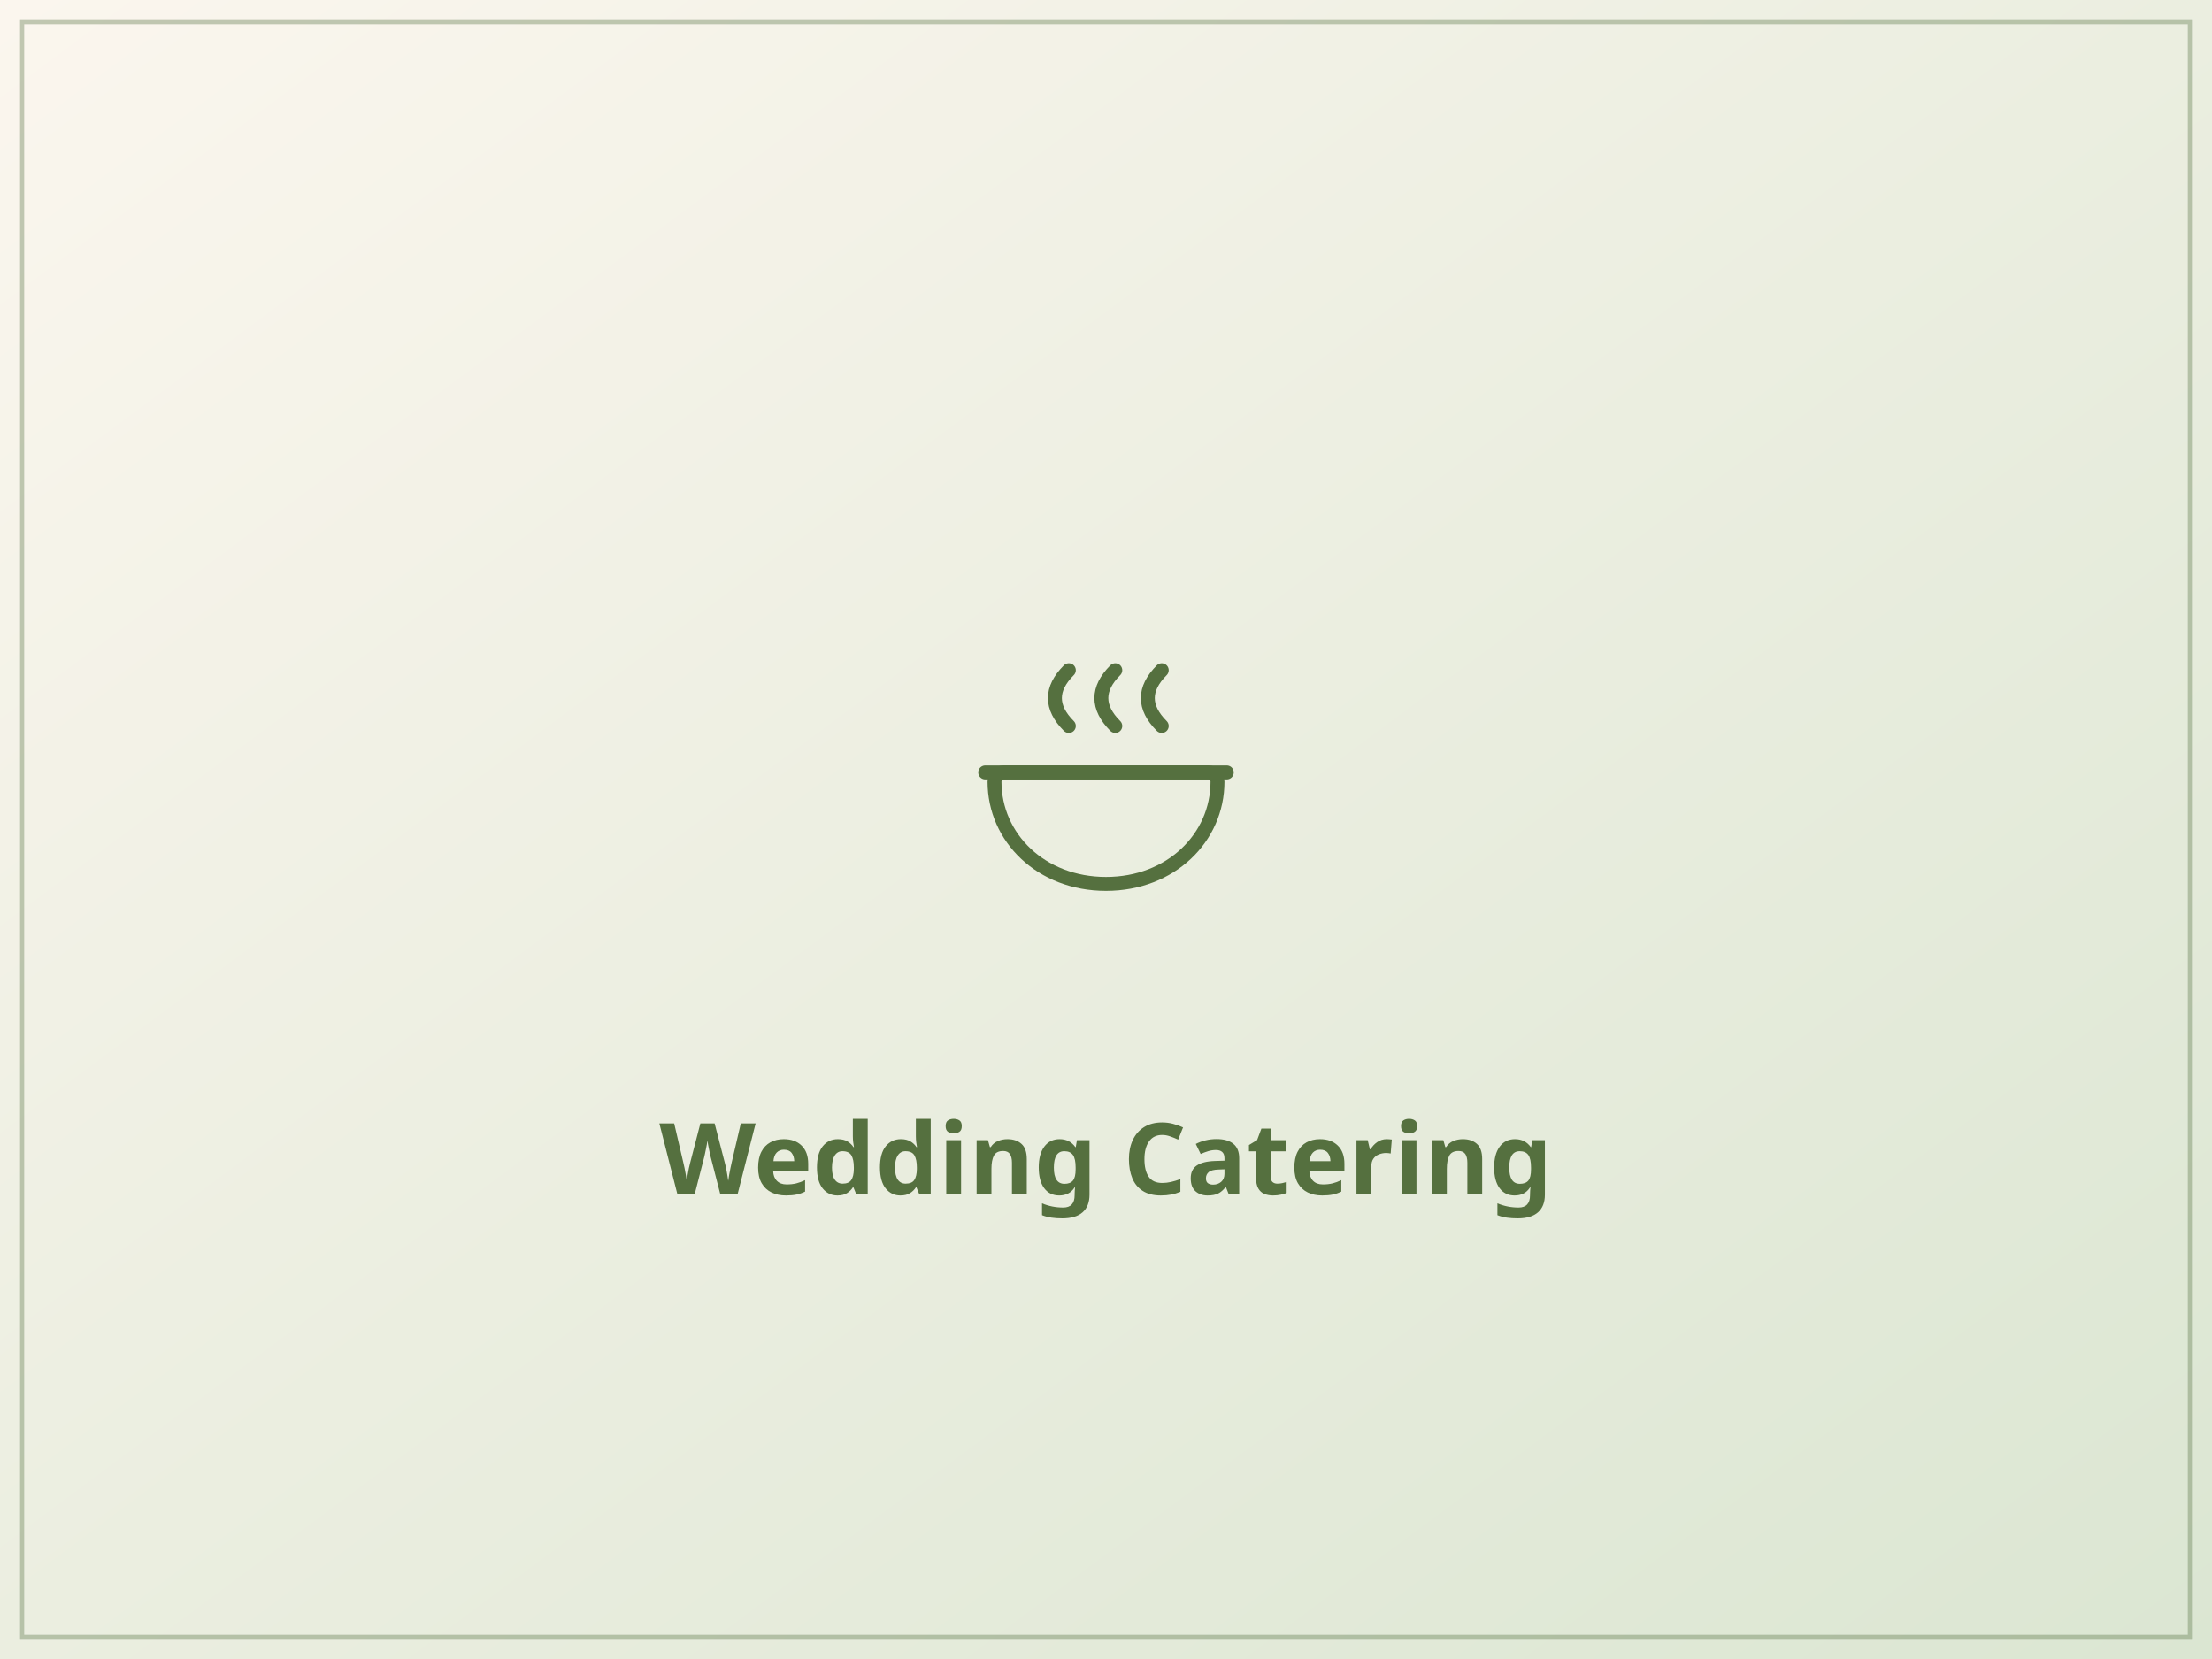
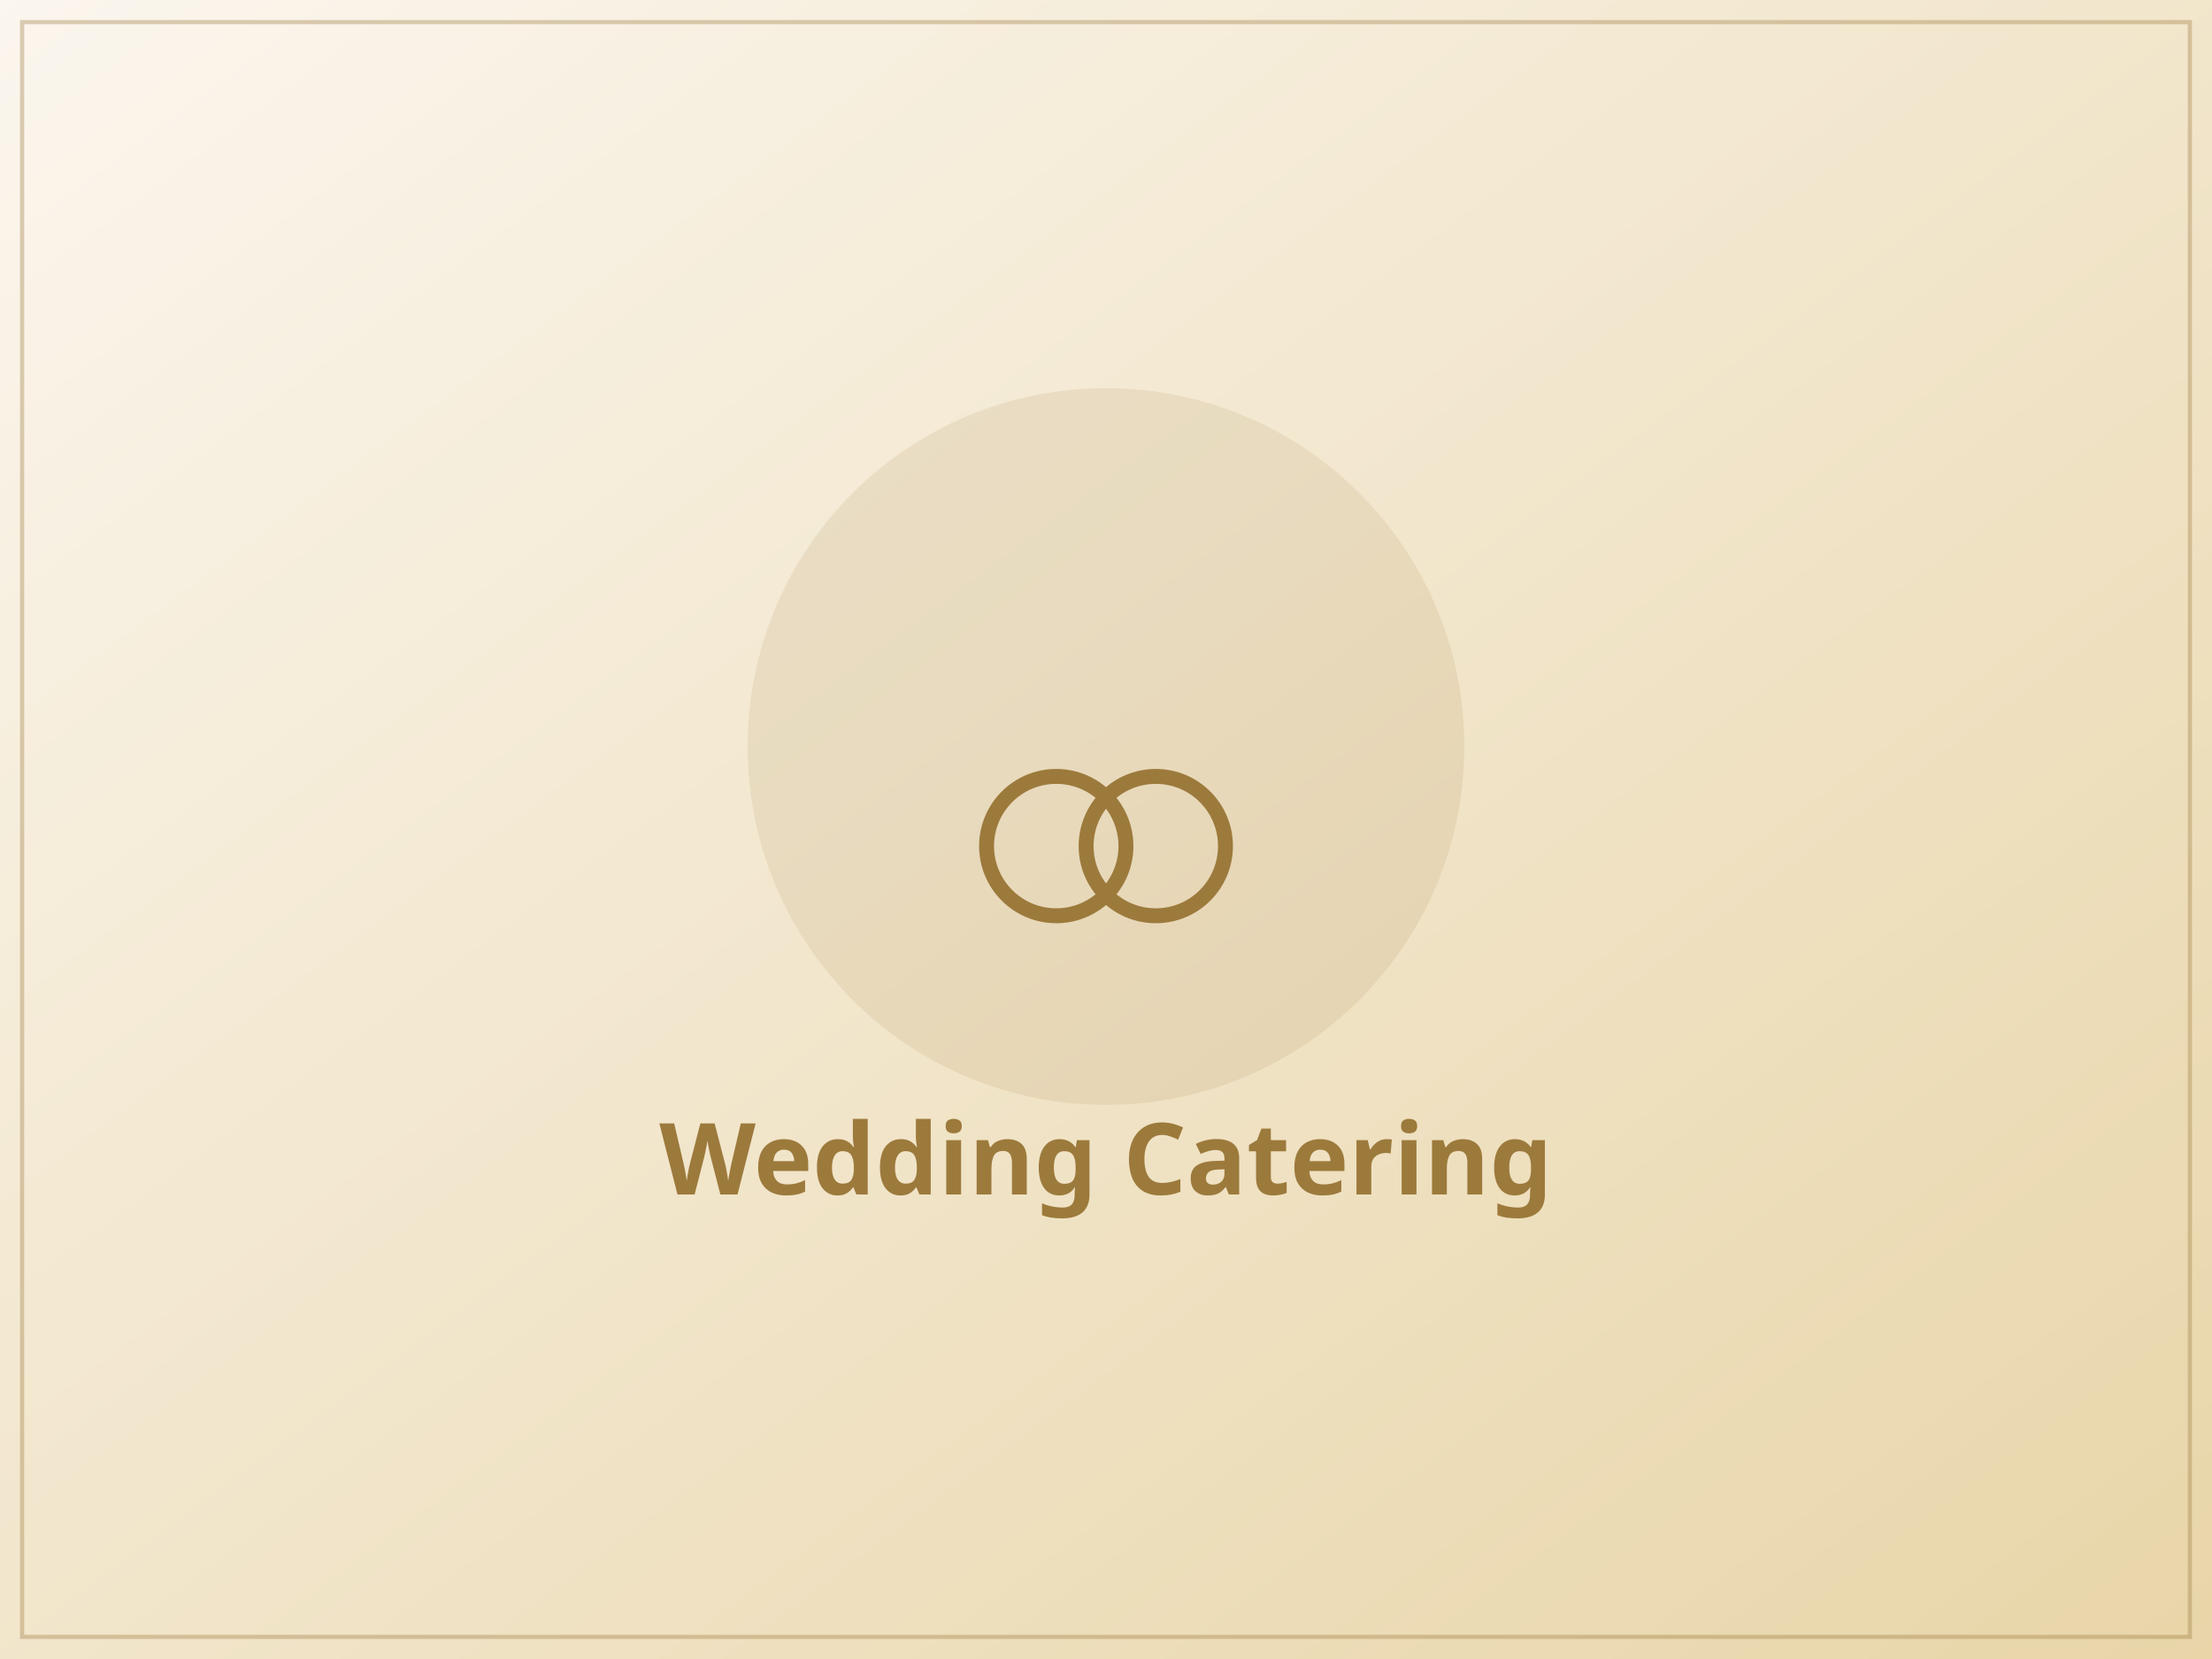
<svg xmlns="http://www.w3.org/2000/svg" viewBox="0 0 800 600" width="800" height="600" role="img" aria-label="Wedding Catering">
  <defs>
    <linearGradient id="grad-menu-wedding" x1="0" y1="0" x2="1" y2="1">
      <stop offset="0%" stop-color="#FBF6EE" />
-       <stop offset="100%" stop-color="#DBE6D2" />
+       <stop offset="100%" stop-color="#E8D5A8" />
    </linearGradient>
  </defs>
  <rect width="800" height="600" fill="url(#grad-menu-wedding)" />
-   <rect x="8" y="8" width="784" height="584" fill="none" stroke="#55703F" stroke-opacity="0.35" stroke-width="1.5" />
-   <g transform="translate(316, 192) scale(1.68)" color="#55703F">
-     <g fill="none" stroke="currentColor" stroke-width="3" stroke-linecap="round" stroke-linejoin="round">
-       <path d="M28 52 h44 a2 2 0 0 1 2 2 c0 12 -10 22 -24 22 s-24 -10 -24 -22 a2 2 0 0 1 2 -2 Z" />
-       <path d="M24 52 h52" />
-       <path d="M42 30 c-4 4 -4 8 0 12" />
-       <path d="M52 30 c-4 4 -4 8 0 12" />
-       <path d="M62 30 c-4 4 -4 8 0 12" />
-     </g>
+   <rect x="8" y="8" width="784" height="584" fill="none" stroke="#9C7A3C" stroke-opacity="0.35" stroke-width="1.5" />
+   <circle cx="400" cy="270" r="129.6" fill="#9C7A3C" fill-opacity="0.12" />
+   <g transform="translate(310, 180) scale(1.8)" fill="none" stroke="#9C7A3C" stroke-width="3" stroke-linecap="round" stroke-linejoin="round">
+     <path d="M40 56 a14 14 0 1 0 0.01 0 Z" />
+     <path d="M60 56 a14 14 0 1 0 0.01 0 Z" />
  </g>
-   <text x="400" y="432" text-anchor="middle" font-family="'Plus Jakarta Sans', sans-serif" font-size="36" font-weight="600" fill="#55703F">Wedding Catering</text>
+   <text x="400" y="432" text-anchor="middle" font-family="'Plus Jakarta Sans', sans-serif" font-size="36" font-weight="600" fill="#9C7A3C">Wedding Catering</text>
</svg>
